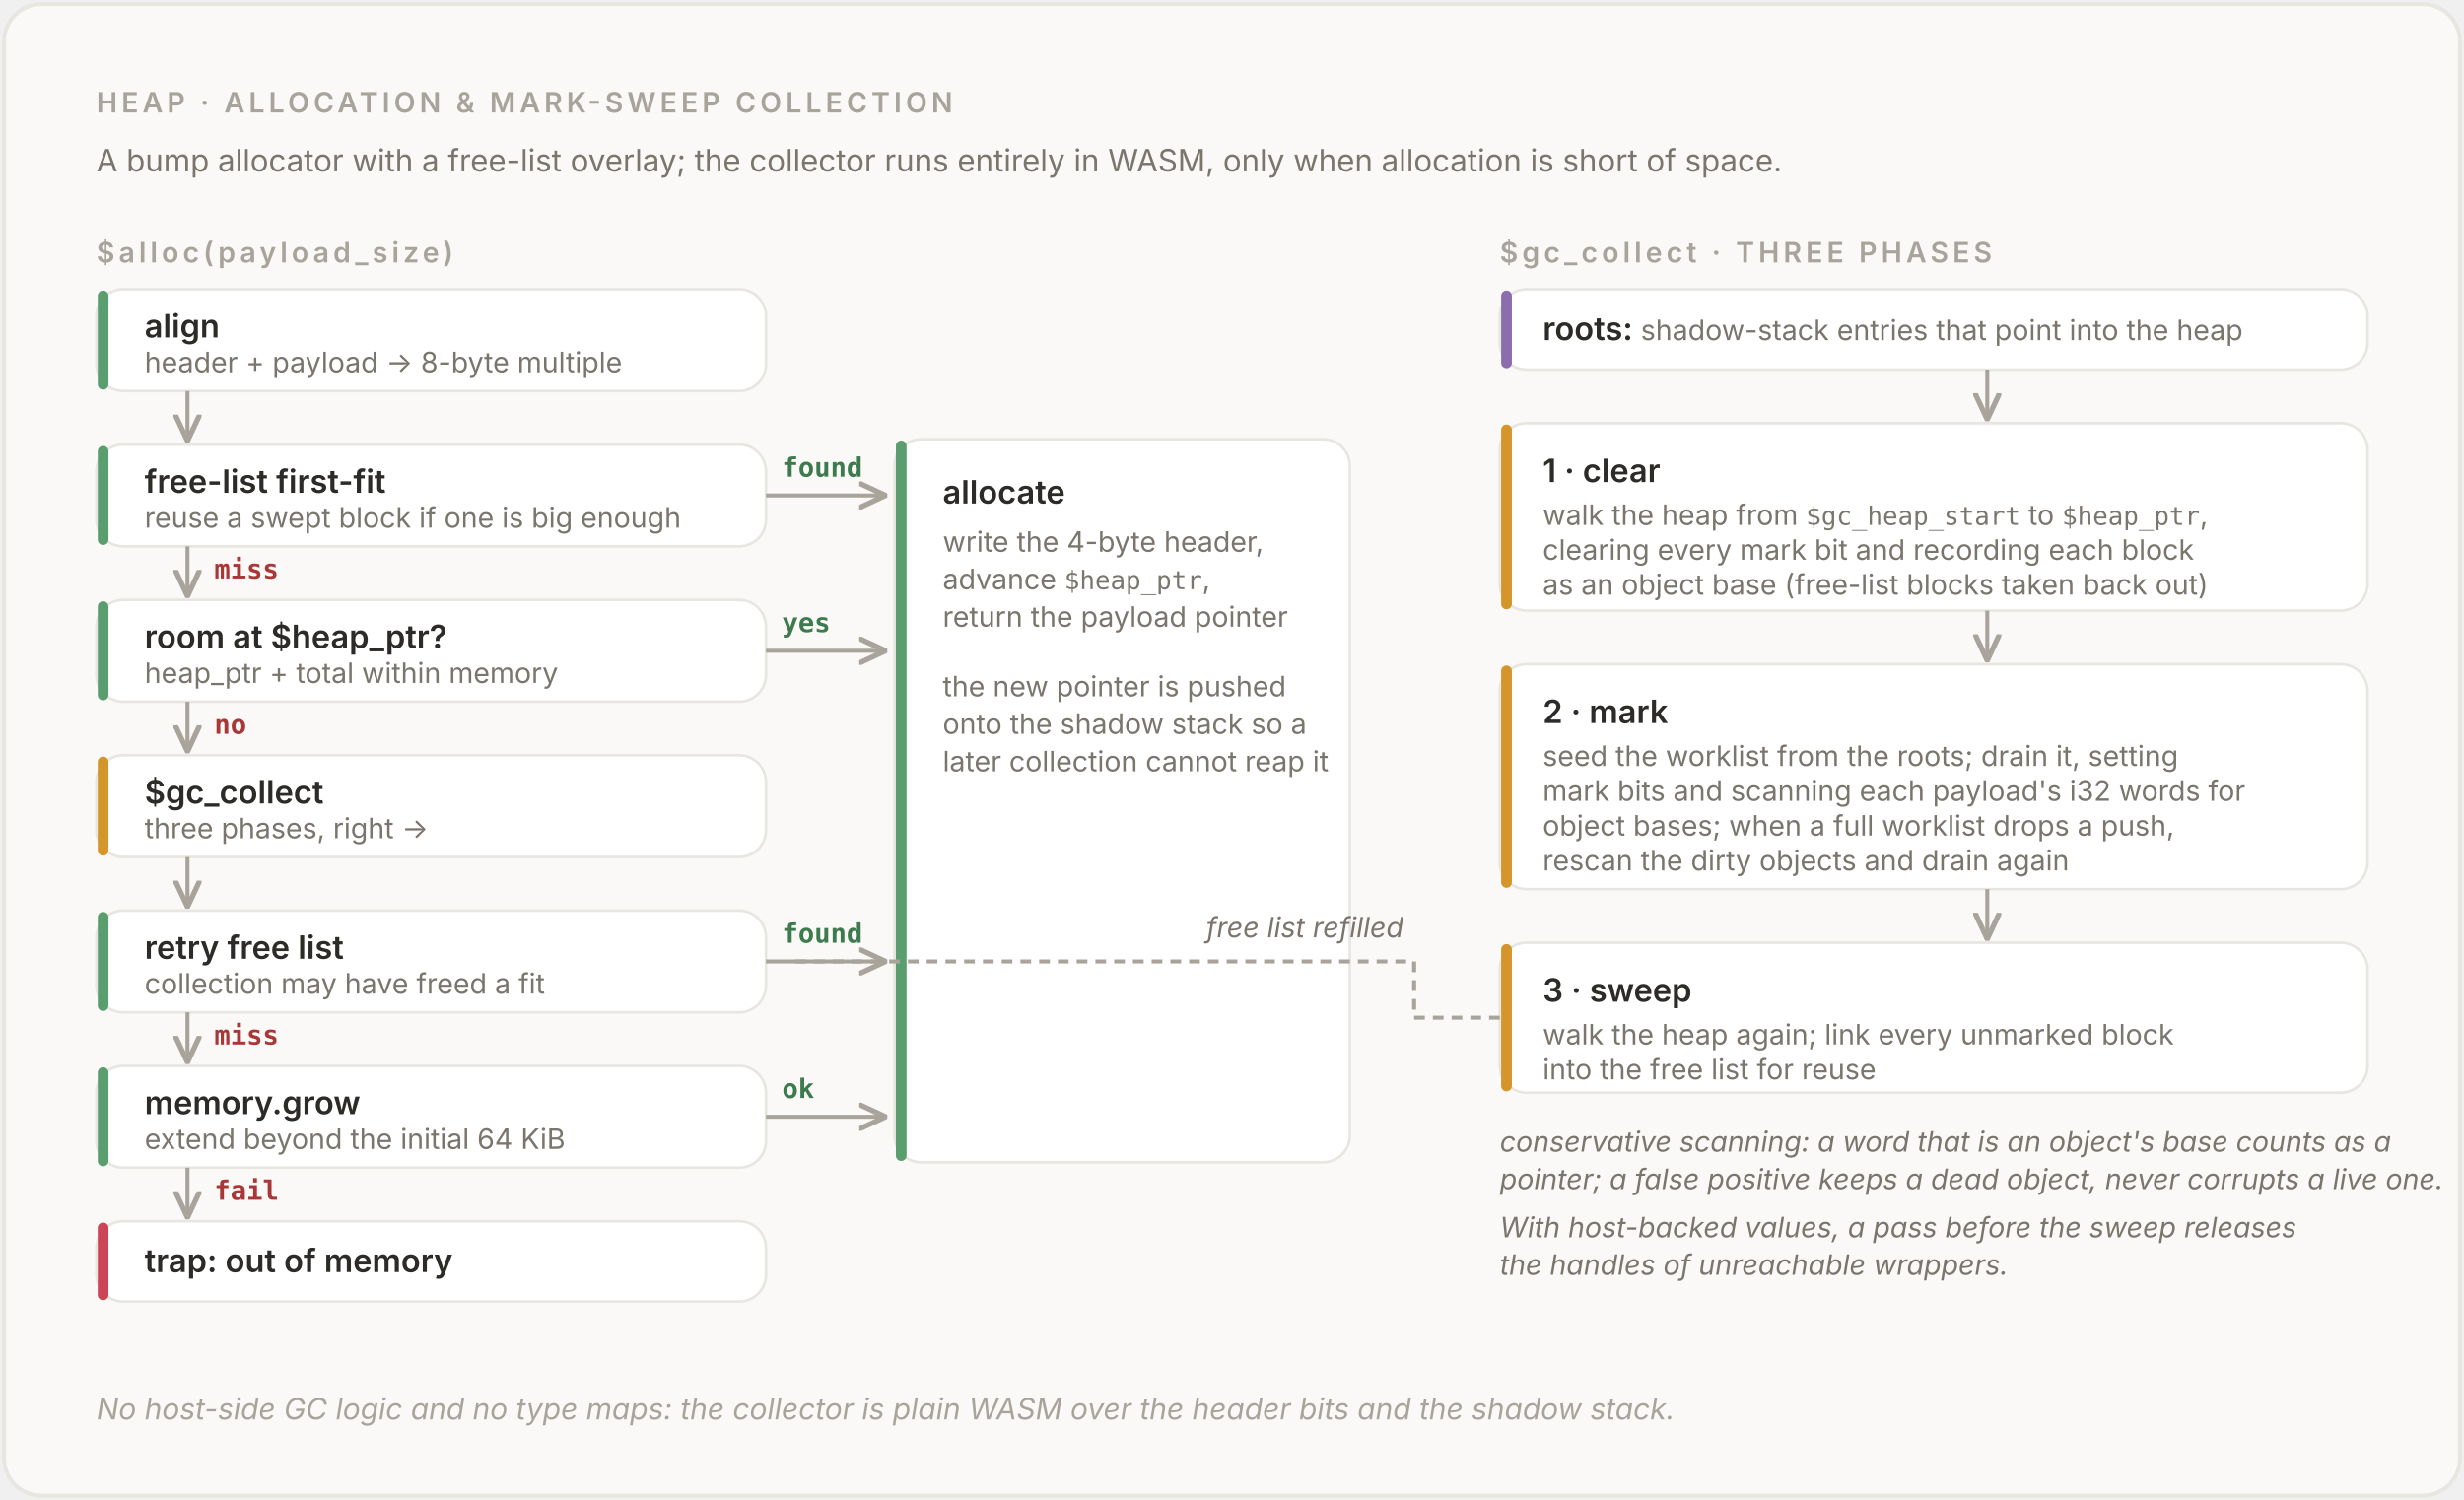
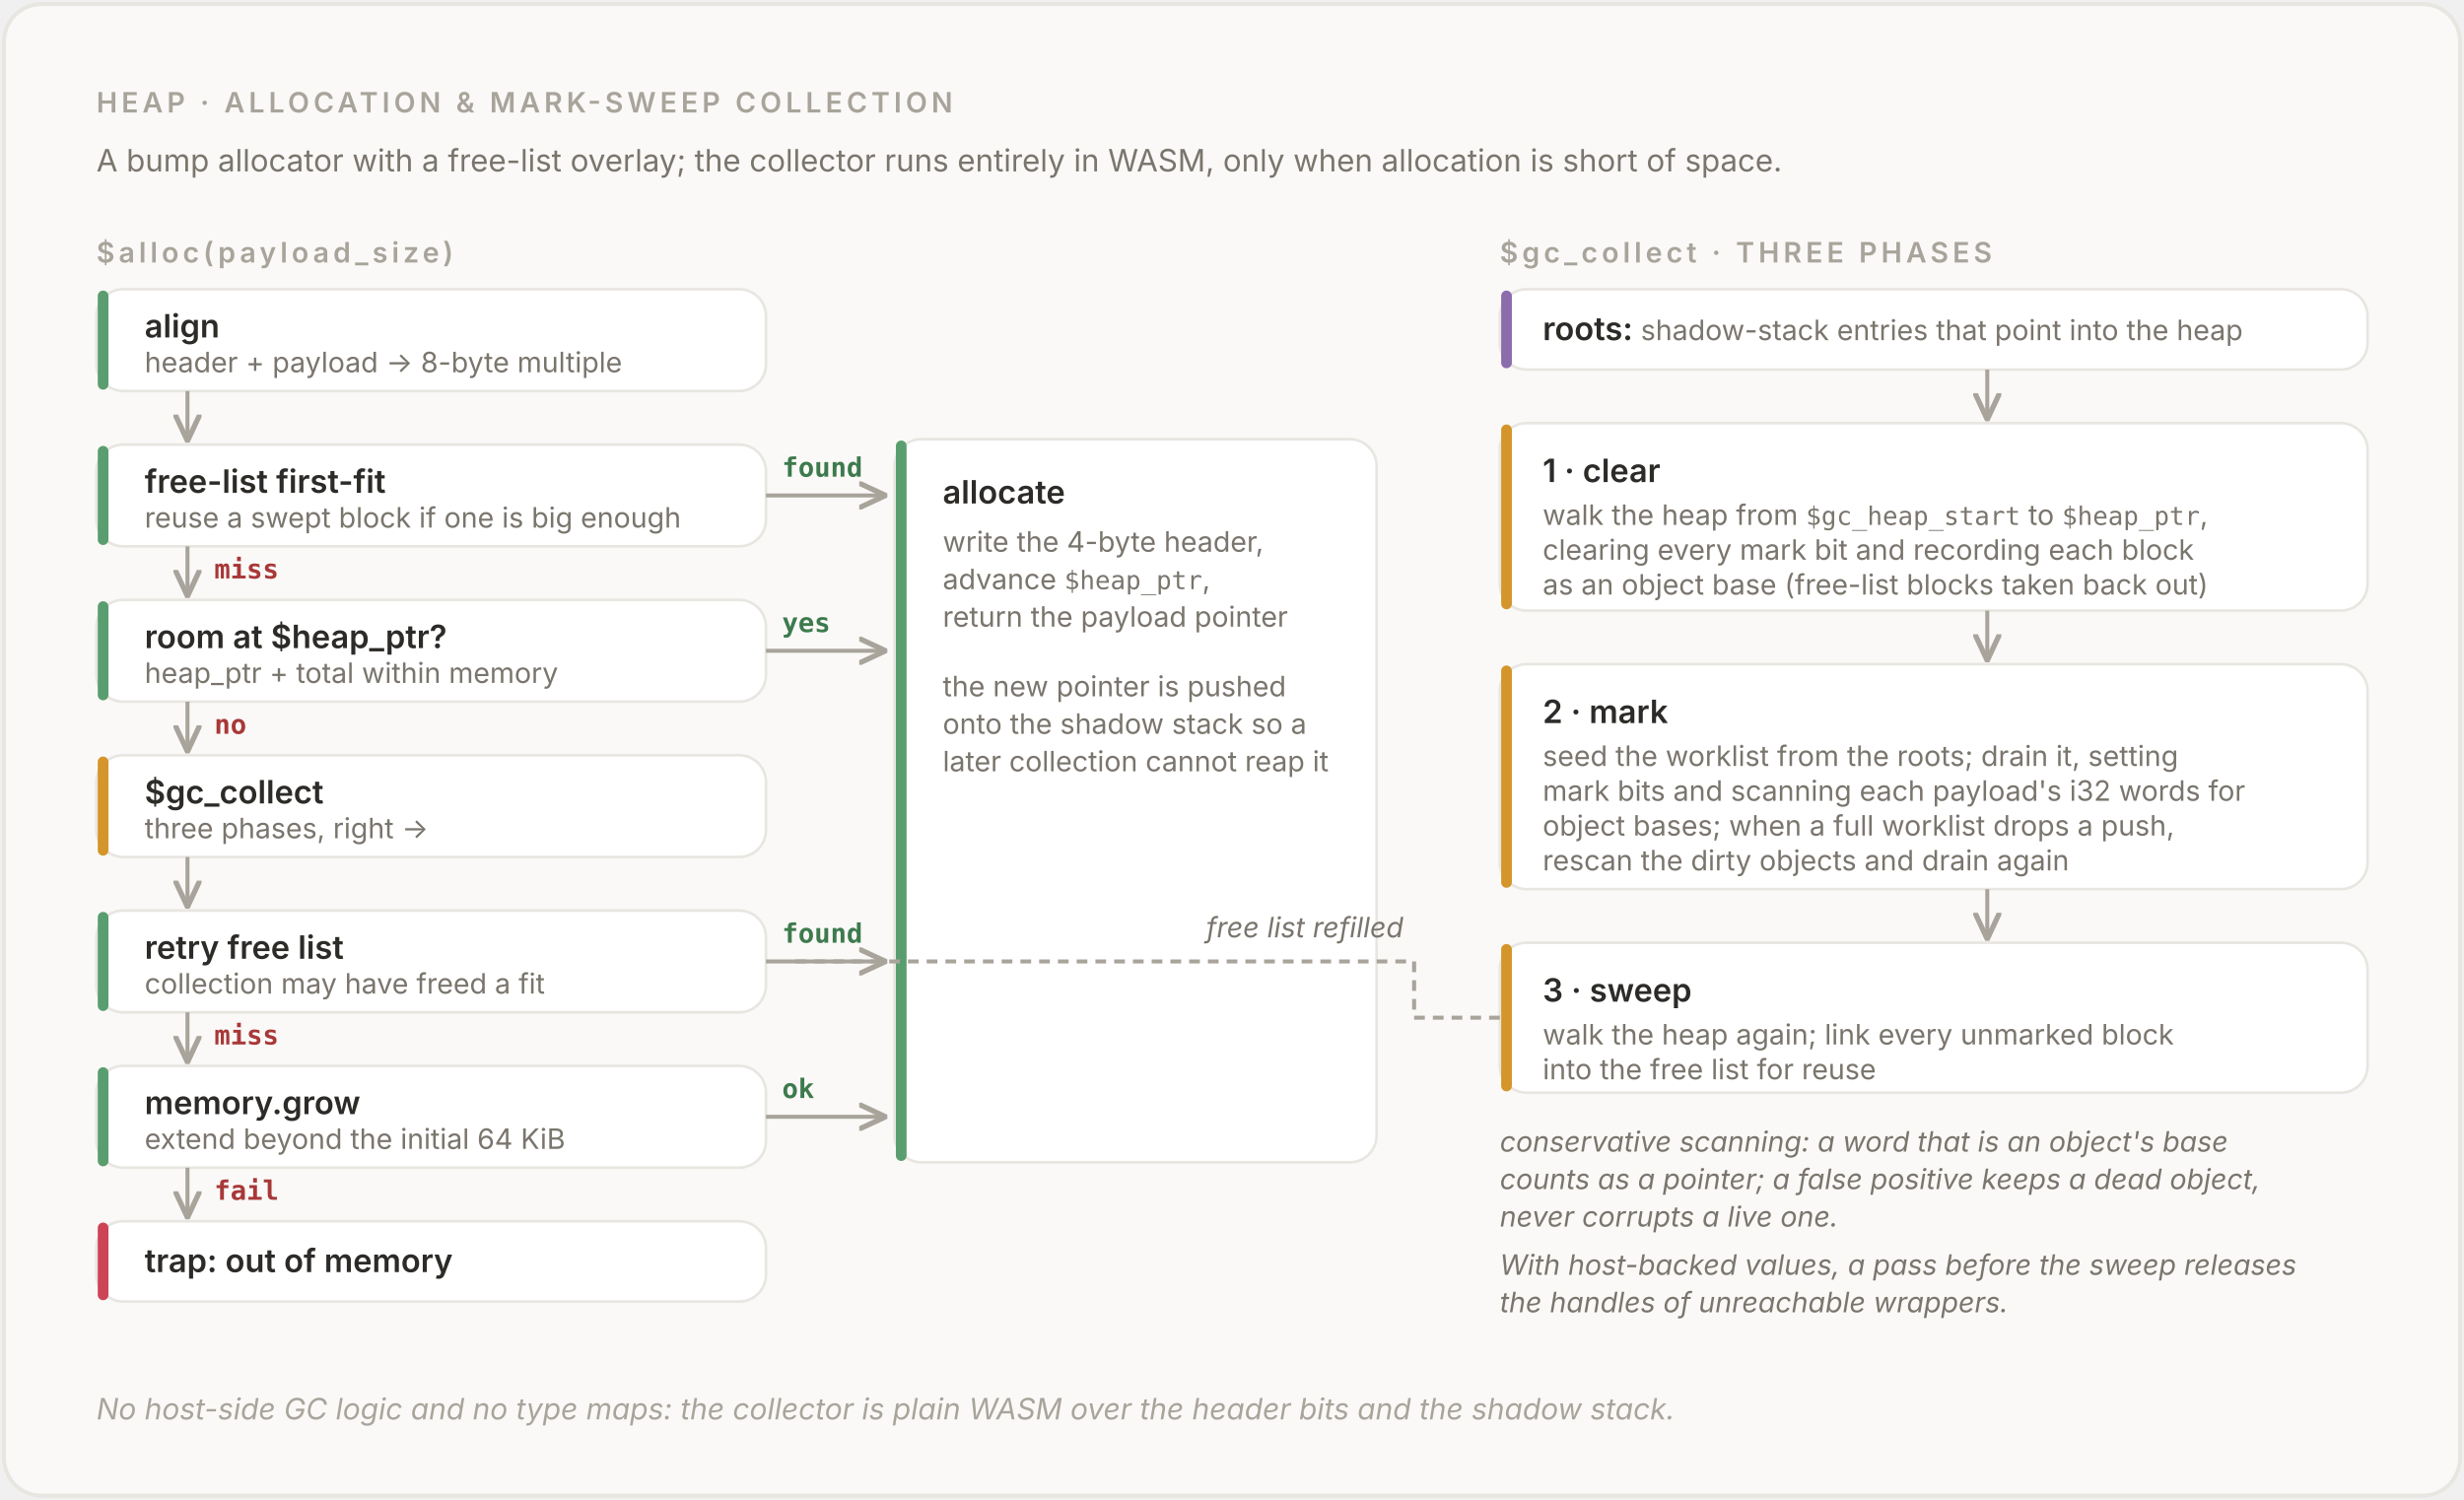
<svg xmlns="http://www.w3.org/2000/svg" width="920" height="560" viewBox="0 0 920 560" role="img" aria-labelledby="title">
  <defs>
    <marker id="arr" viewBox="0 0 8 8" refX="7" refY="4" markerWidth="7" markerHeight="7" orient="auto-start-reverse">
      <path d="M0,0.5 L7.5,4 L0,7.5" fill="none" stroke="#a9a49b" stroke-width="1.5" stroke-linecap="round" stroke-linejoin="round" />
    </marker>
    <style>
      .f  { font-family: -apple-system, BlinkMacSystemFont, 'Segoe UI', system-ui, sans-serif; }
      .m  { font-family: 'SF Mono', Menlo, Monaco, Consolas, monospace; }
      .micro { font-size: 10.5px; font-weight: 600; letter-spacing: 1.5px; fill: #a9a49b; }
      .sub { font-size: 11.5px; fill: #7a756d; }
      .card { fill: #ffffff; stroke: #e8e6e1; stroke-width: 1; }
      .t { font-size: 12px; font-weight: 600; fill: #2d2b28; }
      .d { font-size: 10.5px; fill: #7a756d; }
      .edge { fill: none; stroke: #a9a49b; stroke-width: 1.5; }
      .lbl { font-size: 10px; font-weight: 600; }
      .ok { fill: #3d7a4d; }
      .no { fill: #a83838; }
      .footi { font-size: 11px; font-style: italic; fill: #a9a49b; }
    </style>
  </defs>
  <rect x="1.5" y="1.5" width="917" height="557" rx="14" fill="#faf9f7" stroke="#e8e6e1" stroke-width="1.5" />
  <text class="f micro" x="36" y="42">HEAP · ALLOCATION &amp; MARK-SWEEP COLLECTION</text>
  <text class="f sub" x="36" y="64">A bump allocator with a free-list overlay; the collector runs entirely in WASM, only when allocation is short of space.</text>
  <text class="f micro" x="36" y="98">$alloc(payload_size)</text>
  <g>
    <rect class="card" x="36" y="108" width="250" height="38" rx="10" />
    <rect x="36.5" y="108.5" width="4" height="37" rx="2" fill="#5a9e6f" />
    <text class="f t" x="54" y="126">align</text>
    <text class="f d" x="54" y="139">header + payload → 8-byte multiple</text>
  </g>
  <line class="edge" x1="70" y1="146" x2="70" y2="164" marker-end="url(#arr)" />
  <g>
    <rect class="card" x="36" y="166" width="250" height="38" rx="10" />
    <rect x="36.5" y="166.5" width="4" height="37" rx="2" fill="#5a9e6f" />
    <text class="f t" x="54" y="184">free-list first-fit</text>
    <text class="f d" x="54" y="197">reuse a swept block if one is big enough</text>
  </g>
  <line class="edge" x1="286" y1="185" x2="330" y2="185" marker-end="url(#arr)" />
  <text class="m lbl ok" x="292" y="178">found</text>
  <line class="edge" x1="70" y1="204" x2="70" y2="222" marker-end="url(#arr)" />
  <text class="m lbl no" x="80" y="216">miss</text>
  <g>
    <rect class="card" x="36" y="224" width="250" height="38" rx="10" />
    <rect x="36.5" y="224.5" width="4" height="37" rx="2" fill="#5a9e6f" />
    <text class="f t" x="54" y="242">room at $heap_ptr?</text>
    <text class="f d" x="54" y="255">heap_ptr + total within memory</text>
  </g>
  <line class="edge" x1="286" y1="243" x2="330" y2="243" marker-end="url(#arr)" />
  <text class="m lbl ok" x="292" y="236">yes</text>
  <line class="edge" x1="70" y1="262" x2="70" y2="280" marker-end="url(#arr)" />
  <text class="m lbl no" x="80" y="274">no</text>
  <g>
    <rect class="card" x="36" y="282" width="250" height="38" rx="10" />
    <rect x="36.5" y="282.5" width="4" height="37" rx="2" fill="#d4952a" />
    <text class="f t" x="54" y="300">$gc_collect</text>
    <text class="f d" x="54" y="313">three phases, right →</text>
  </g>
  <line class="edge" x1="70" y1="320" x2="70" y2="338" marker-end="url(#arr)" />
  <g>
    <rect class="card" x="36" y="340" width="250" height="38" rx="10" />
    <rect x="36.5" y="340.5" width="4" height="37" rx="2" fill="#5a9e6f" />
    <text class="f t" x="54" y="358">retry free list</text>
    <text class="f d" x="54" y="371">collection may have freed a fit</text>
  </g>
  <line class="edge" x1="286" y1="359" x2="330" y2="359" marker-end="url(#arr)" />
  <text class="m lbl ok" x="292" y="352">found</text>
  <line class="edge" x1="70" y1="378" x2="70" y2="396" marker-end="url(#arr)" />
  <text class="m lbl no" x="80" y="390">miss</text>
  <g>
    <rect class="card" x="36" y="398" width="250" height="38" rx="10" />
    <rect x="36.5" y="398.5" width="4" height="37" rx="2" fill="#5a9e6f" />
    <text class="f t" x="54" y="416">memory.grow</text>
    <text class="f d" x="54" y="429">extend beyond the initial 64 KiB</text>
  </g>
  <line class="edge" x1="286" y1="417" x2="330" y2="417" marker-end="url(#arr)" />
  <text class="m lbl ok" x="292" y="410">ok</text>
  <line class="edge" x1="70" y1="436" x2="70" y2="454" marker-end="url(#arr)" />
  <text class="m lbl no" x="80" y="448">fail</text>
  <rect class="card" x="36" y="456" width="250" height="30" rx="10" />
  <rect x="36.5" y="456.5" width="4" height="29" rx="2" fill="#c45" />
  <text class="f t" x="54" y="475" fill="#a83838">trap: out of memory</text>
-   <rect class="card" x="334" y="164" width="170" height="270" rx="10" />
+   <rect class="card" x="334" y="164" width="180" height="270" rx="10" />
  <rect x="334.5" y="164.5" width="4" height="269" rx="2" fill="#5a9e6f" />
  <text class="f t" x="352" y="188" fill="#3d7a4d">allocate</text>
  <text class="f d" x="352" y="206">write the 4-byte header,</text>
  <text class="f d" x="352" y="220">advance <tspan class="m" font-size="9.5px">$heap_ptr</tspan>,</text>
  <text class="f d" x="352" y="234">return the payload pointer</text>
  <text class="f d" x="352" y="260">the new pointer is pushed</text>
  <text class="f d" x="352" y="274">onto the shadow stack so a</text>
  <text class="f d" x="352" y="288">later collection cannot reap it</text>
  <text class="f micro" x="560" y="98">$gc_collect · THREE PHASES</text>
  <g>
    <rect class="card" x="560" y="108" width="324" height="30" rx="10" />
    <rect x="560.5" y="108.5" width="4" height="29" rx="2" fill="#8b6cad" />
    <text class="f d" x="576" y="127">
      <tspan class="t">roots:</tspan> shadow-stack entries that point into the heap</text>
  </g>
  <line class="edge" x1="742" y1="138" x2="742" y2="156" marker-end="url(#arr)" />
  <g>
    <rect class="card" x="560" y="158" width="324" height="70" rx="10" />
    <rect x="560.5" y="158.5" width="4" height="69" rx="2" fill="#d4952a" />
    <text class="f t" x="576" y="180">1 · clear</text>
    <text class="f d" x="576" y="196">walk the heap from <tspan class="m" font-size="9.5px">$gc_heap_start</tspan> to <tspan class="m" font-size="9.5px">$heap_ptr</tspan>,</text>
    <text class="f d" x="576" y="209">clearing every mark bit and recording each block</text>
    <text class="f d" x="576" y="222">as an object base (free-list blocks taken back out)</text>
  </g>
  <line class="edge" x1="742" y1="228" x2="742" y2="246" marker-end="url(#arr)" />
  <g>
    <rect class="card" x="560" y="248" width="324" height="84" rx="10" />
    <rect x="560.5" y="248.5" width="4" height="83" rx="2" fill="#d4952a" />
    <text class="f t" x="576" y="270">2 · mark</text>
    <text class="f d" x="576" y="286">seed the worklist from the roots; drain it, setting</text>
    <text class="f d" x="576" y="299">mark bits and scanning each payload's i32 words for</text>
    <text class="f d" x="576" y="312">object bases; when a full worklist drops a push,</text>
    <text class="f d" x="576" y="325">rescan the dirty objects and drain again</text>
  </g>
  <line class="edge" x1="742" y1="332" x2="742" y2="350" marker-end="url(#arr)" />
  <g>
    <rect class="card" x="560" y="352" width="324" height="56" rx="10" />
    <rect x="560.5" y="352.5" width="4" height="55" rx="2" fill="#d4952a" />
    <text class="f t" x="576" y="374">3 · sweep</text>
    <text class="f d" x="576" y="390">walk the heap again; link every unmarked block</text>
    <text class="f d" x="576" y="403">into the free list for reuse</text>
  </g>
  <polyline class="edge" points="560,380 528,380 528,359 296,359" stroke-dasharray="4 3" />
  <text class="f d" x="524" y="350" text-anchor="end" font-style="italic" fill="#a9a49b">free list refilled</text>
-   <text class="f d" x="560" y="430" font-style="italic" fill="#a9a49b">conservative scanning: a word that is an object's base counts as a</text>
-   <text class="f d" x="560" y="444" font-style="italic" fill="#a9a49b">pointer; a false positive keeps a dead object, never corrupts a live one.</text>
-   <text class="f d" x="560" y="462" font-style="italic" fill="#a9a49b">With host-backed values, a pass before the sweep releases</text>
-   <text class="f d" x="560" y="476" font-style="italic" fill="#a9a49b">the handles of unreachable wrappers.</text>
+   <text class="f d" x="560" y="430" font-style="italic" fill="#a9a49b">conservative scanning: a word that is an object's base</text>
+   <text class="f d" x="560" y="444" font-style="italic" fill="#a9a49b">counts as a pointer; a false positive keeps a dead object,</text>
+   <text class="f d" x="560" y="458" font-style="italic" fill="#a9a49b">never corrupts a live one.</text>
+   <text class="f d" x="560" y="476" font-style="italic" fill="#a9a49b">With host-backed values, a pass before the sweep releases</text>
+   <text class="f d" x="560" y="490" font-style="italic" fill="#a9a49b">the handles of unreachable wrappers.</text>
  <text class="f footi" x="36" y="530">No host-side GC logic and no type maps: the collector is plain WASM over the header bits and the shadow stack.</text>
</svg>
